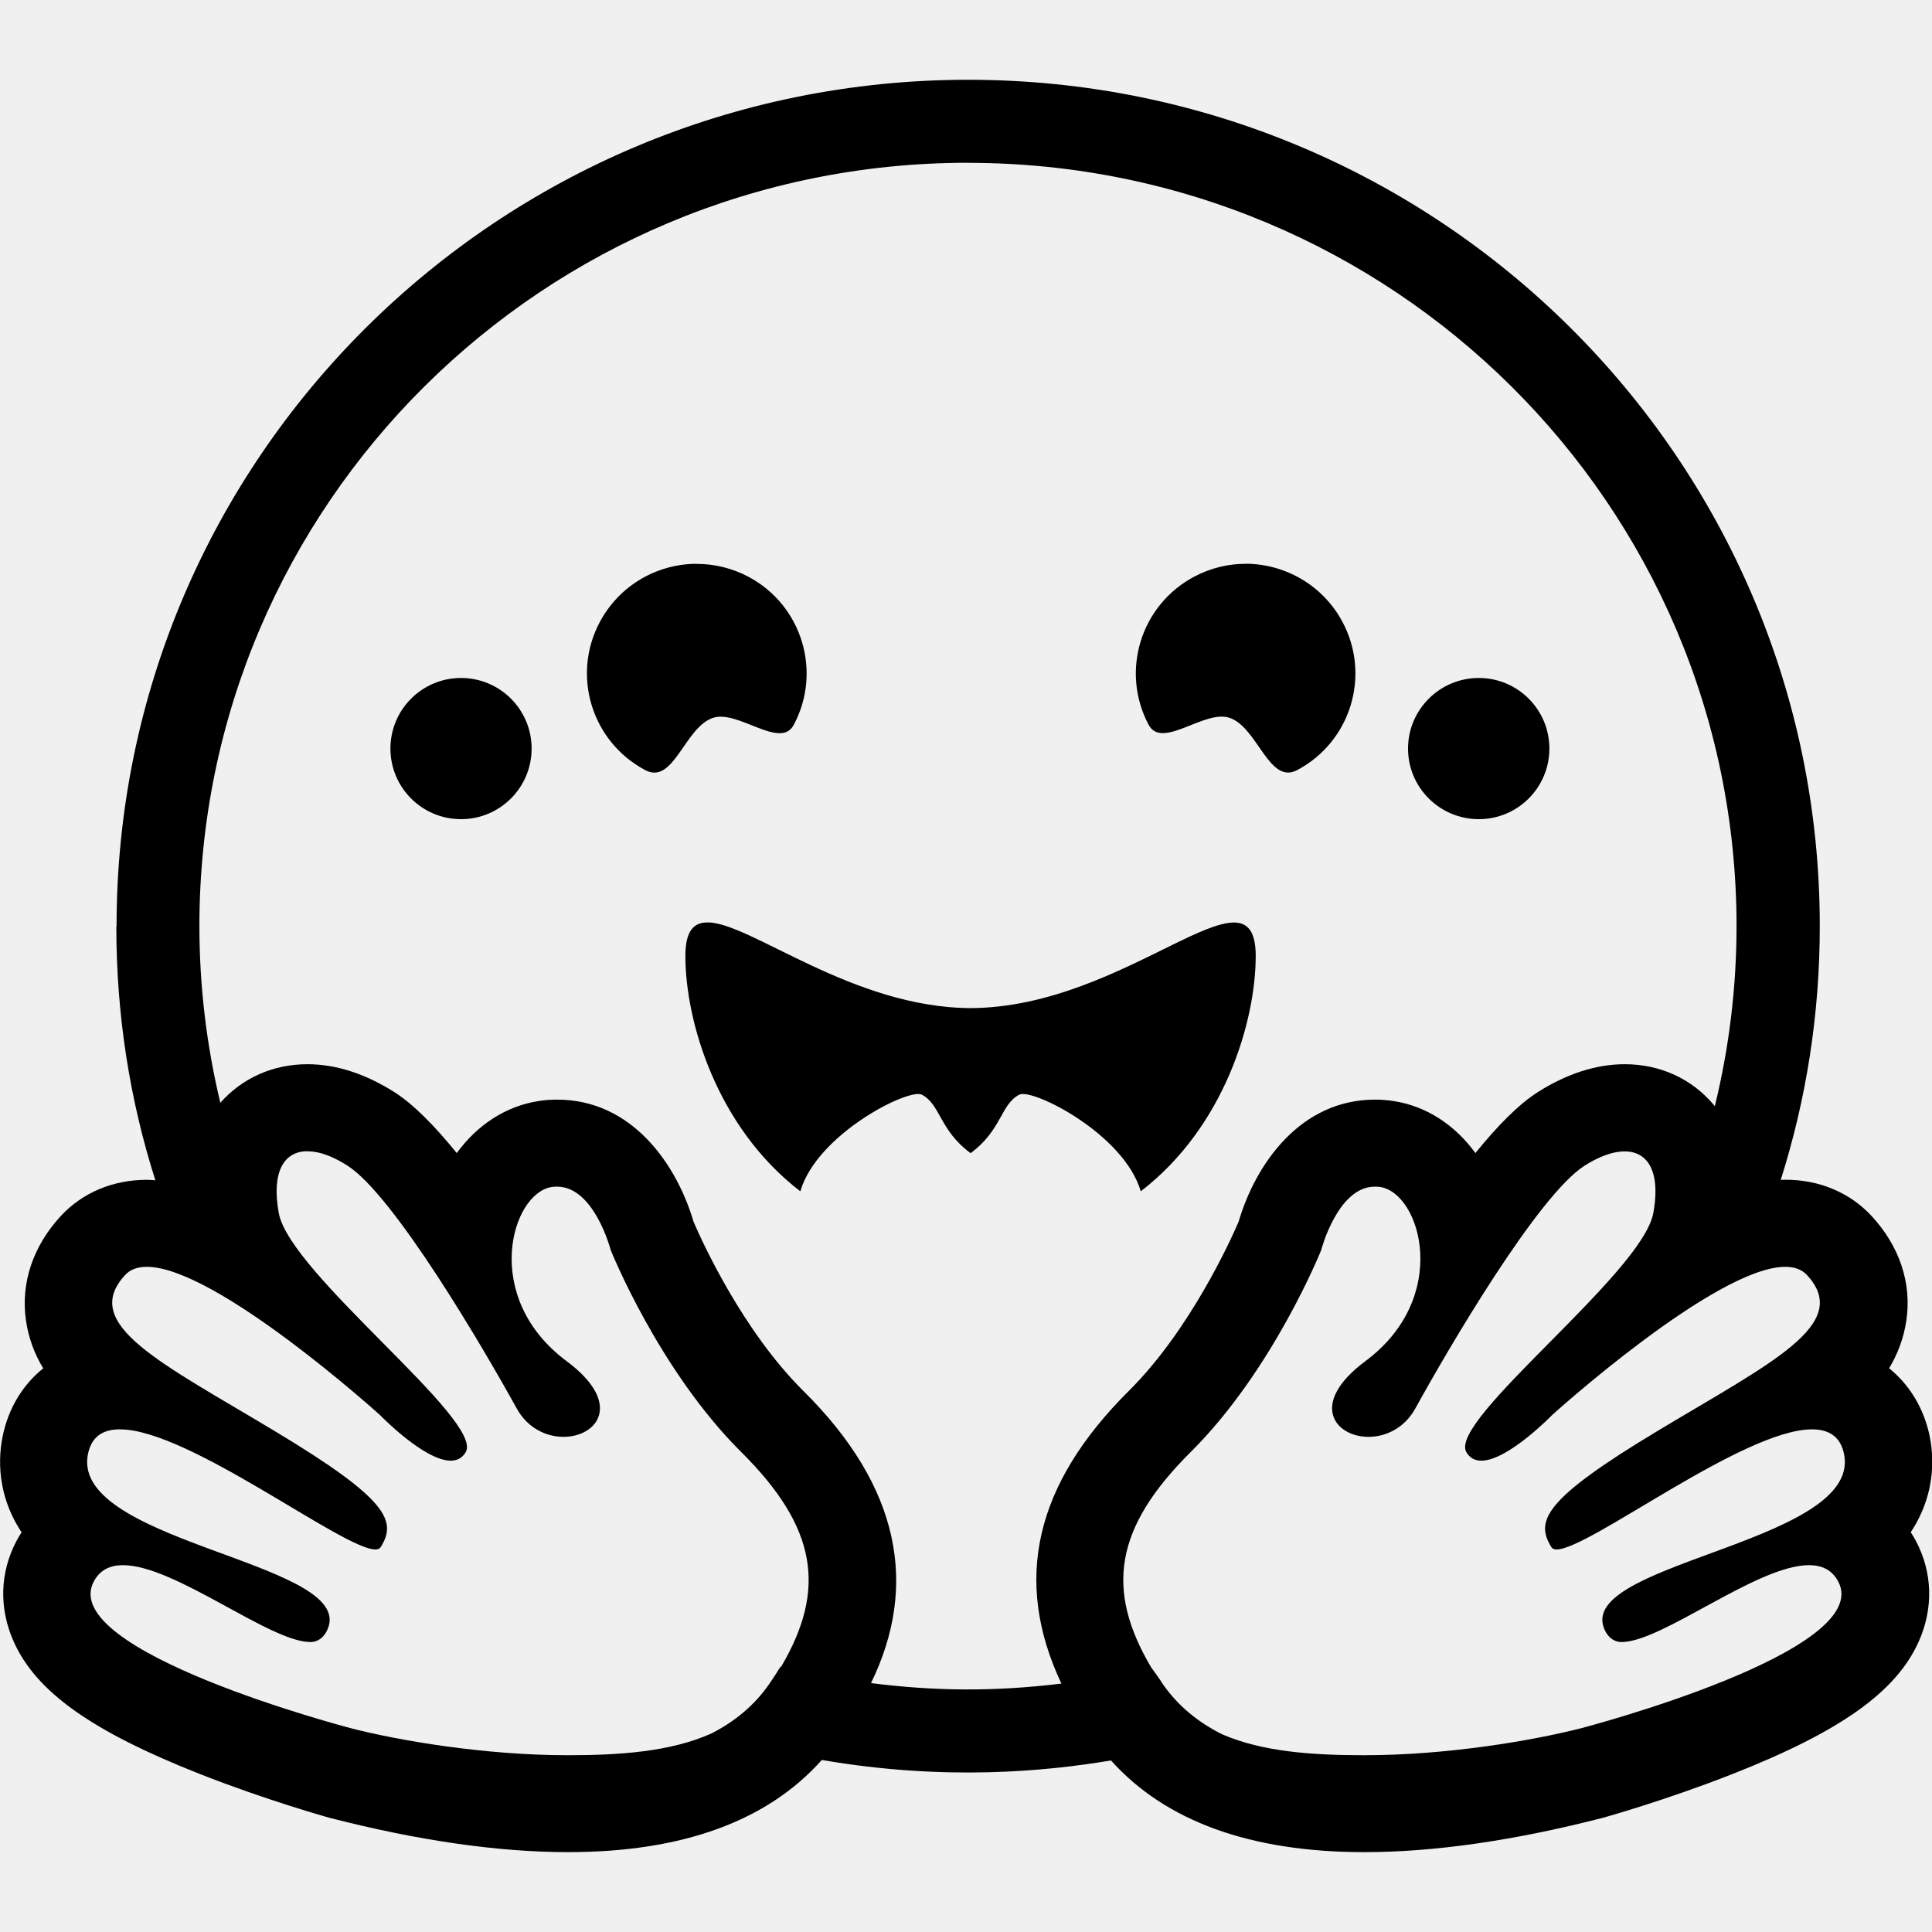
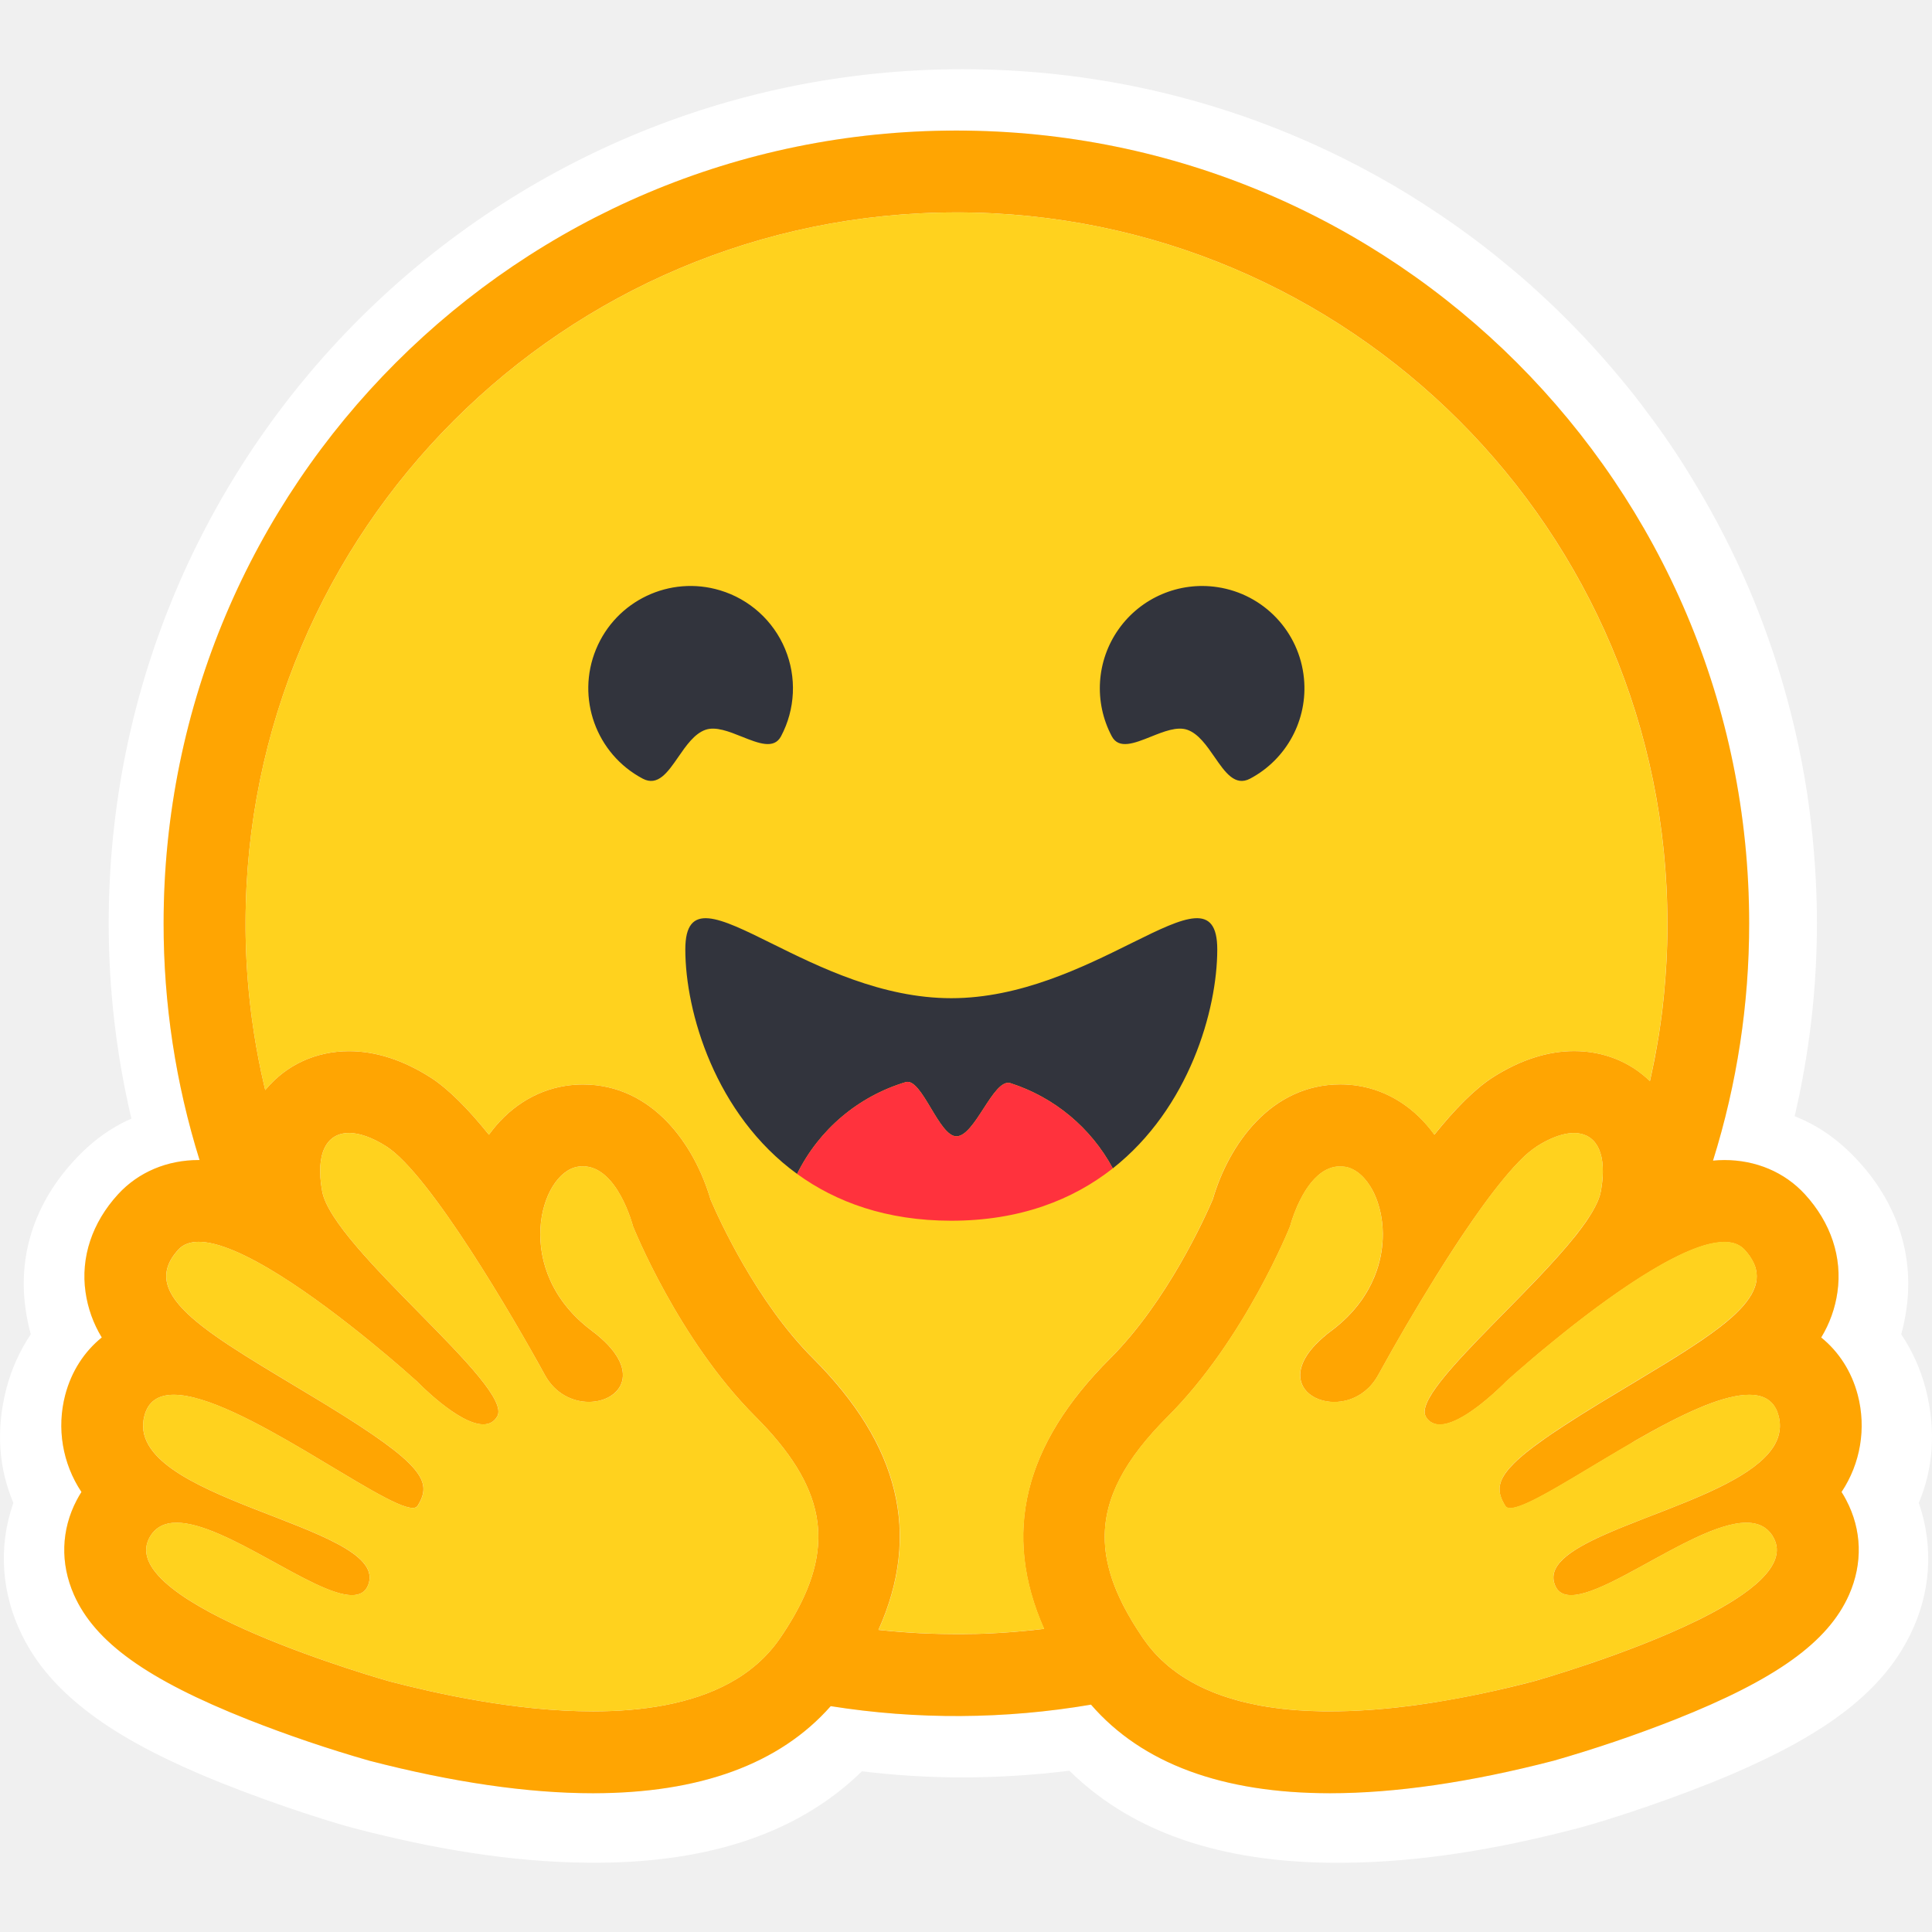
- <svg xmlns="http://www.w3.org/2000/svg" class="brand-icon" aria-hidden="true" focusable="false" fill="currentColor" viewBox="0 0 24 24">
-   <path d="M1.445 11.506c0 1.102.167 2.159.485 3.156-.038-.003-.069-.006-.106-.006-.421 0-.801.16-1.07.451-.345.374-.498.834-.432 1.293a1.576 1.576 0 0 0 .215.598c-.232.186-.402.446-.484.758-.065.245-.131.754.215 1.279a1.455 1.455 0 0 0-.062.105c-.208.392-.221.837-.037 1.25.278.626.97 1.117 2.313 1.647.836.329 1.599.541 1.606.543 1.105.285 2.104.428 2.969.428 1.417 0 2.475-.385 3.152-1.145 1.538.265 2.791.14 3.592.006.677.755 1.733 1.139 3.147 1.139.865 0 1.864-.143 2.969-.428.007-.002.77-.214 1.606-.543 1.343-.529 2.034-1.021 2.313-1.647.184-.413.171-.858-.037-1.25a1.468 1.468 0 0 0-.063-.106c.346-.525.28-1.035.215-1.279-.083-.312-.253-.571-.484-.758.11-.182.183-.379.215-.598.067-.46-.086-.919-.432-1.293-.269-.291-.649-.451-1.07-.451-.021 0-.038.001-.059.002.316-.997.485-2.052.485-3.152 0-5.807-4.736-10.514-10.579-10.514-5.843 0-10.579 4.707-10.579 10.514Zm10.579-9.483c5.273 0 9.548 4.246 9.548 9.483a9.42 9.42 0 0 1-.27 2.236c-.004-.005-.008-.011-.012-.016-.274-.326-.668-.506-1.107-.506-.352 0-.714.116-1.076.344-.24.152-.506.422-.779.76-.253-.349-.608-.583-1.014-.646a1.517 1.517 0 0 0-.234-.018c-.926 0-1.483.799-1.694 1.518-.105.243-.607 1.348-1.361 2.098-1.168 1.16-1.446 2.353-.84 3.638-.843.103-1.584.093-2.365-.006.591-1.212.363-2.439-.843-3.632-.755-.75-1.257-1.855-1.361-2.098-.211-.718-.767-1.518-1.694-1.518-.078 0-.157.005-.234.018-.406.063-.76.297-1.014.646-.274-.338-.539-.608-.779-.76-.362-.228-.724-.344-1.076-.344-.427 0-.809.171-1.082.479a9.421 9.421 0 0 1-.26-2.194c0-5.237 4.275-9.483 9.547-9.483zM8.644 7.004c-.484.004-.95.267-1.193.723-.354.663-.101 1.487.565 1.84.351.186.488-.526.836-.648.311-.11.841.399 1.008.086.354-.663.102-1.487-.562-1.84a1.366 1.366 0 0 0-.652-.16Zm6.84 0c-.22-.002-.443.05-.65.16-.665.353-.918 1.177-.565 1.84.167.313.697-.196 1.008-.086.348.122.487.835.838.648.665-.353.916-1.177.562-1.84-.243-.456-.71-.718-1.193-.723Zm-9.757 1.418a.877.877 0 0 0-.877.877c0 .485.393.877.877.877a.877.877 0 0 0 .877-.877.877.877 0 0 0-.877-.877zm12.643 0c-.484 0-.879.393-.879.877 0 .485.395.877.879.877a.877.877 0 0 0 .877-.877.877.877 0 0 0-.877-.877zM8.793 11.459c-.179-.003-.279.111-.279.416 0 .81.387 2.125 1.428 2.924.207-.712 1.345-1.283 1.508-1.201.232.117.219.442.607.727.388-.285.374-.61.606-.727.163-.082 1.301.489 1.508 1.201 1.04-.799 1.428-2.114 1.428-2.924 0-1.221-1.583.64-3.541.648-1.469-.006-2.727-1.056-3.264-1.065zM4.312 14.477c.579.365 1.696 2.275 2.106 3.018.137.249.371.354.582.354.419 0 .747-.414.039-.94-1.064-.791-.691-2.085-.184-2.164a.43.43 0 0 1 .066-.004c.462 0 .666.789.666.789s.596 1.49 1.621 2.508c.942.936 1.062 1.703.496 2.666-.016-.004-.016.024-.148.215-.185.267-.432.469-.719.615-.506.227-1.14.27-1.783.27-1.037 0-2.102-.182-2.697-.336-.029-.007-3.651-.957-3.192-1.822.077-.145.203-.203.363-.203.646 0 1.823.955 2.328.955.113 0 .196-.086.229-.203.225-.804-3.279-1.052-2.985-2.164.052-.197.193-.276.391-.275.854 0 2.77 1.492 3.172 1.492.031 0 .052-.009.065-.027.201-.323.11-.587-1.309-1.44-1.418-.853-2.432-1.329-1.865-1.942.065-.071.157-.102.27-.102.861 0 2.895 1.84 2.895 1.84s.549.568.881.568c.076 0 .142-.032.185-.105.235-.395-2.186-2.218-2.322-2.971-.093-.51.064-.768.355-.768-.001.008.17-.029.494.176zm16.226.592c-.137.753-2.558 2.576-2.322 2.971.044.074.109.105.185.105.332 0 .881-.568.881-.568s2.034-1.84 2.895-1.84c.112 0 .204.031.27.102.566.613-.447 1.088-1.865 1.942-1.418.853-1.51 1.117-1.309 1.44.012.019.034.027.064.027.402 0 2.318-1.492 3.172-1.492.198-0.0.339.079.391.275.294 1.112-3.209 1.36-2.985 2.164.033.117.116.203.229.203.505 0 1.682-.955 2.328-.955.16 0 .286.058.363.203.459.866-3.162 1.815-3.192 1.822-.596.153-1.661.336-2.697.336-.635 0-1.261-.041-1.764-.26-.295-.147-.549-.352-.738-.625-.041-.068-.103-.148-.143-.205-.573-.968-.455-1.737.49-2.676 1.025-1.018 1.621-2.508 1.621-2.508s.204-.789.666-.789a.432.432 0 0 1 .067.004c.508.08.88 1.373-.184 2.164-.707.526-.38.94.039.94.211 0 .445-.105.582-.353.409-.743 1.526-2.653 2.106-3.018.559-.352.99-.182.85.592z" />
+ <svg xmlns="http://www.w3.org/2000/svg" class="brand-icon" width="1em" height="1em" viewBox="0 0 128 128" aria-hidden="true" focusable="false">
+   <path fill="#fff" d="M127.562 91.939a11.8 11.8 0 0 0-1.6-3.538q.234-.856.352-1.734c.516-3.714-.772-7.115-3.198-9.745c-1.315-1.437-2.724-2.386-4.216-2.969c.98-4.19 1.475-8.48 1.477-12.782c0-1.966-.11-3.892-.297-5.788a66 66 0 0 0-.353-2.834a56.6 56.6 0 0 0-1.896-8.21a57 57 0 0 0-1.898-5.205a57 57 0 0 0-3.754-7.305a51 51 0 0 0-3.05-4.513a43 43 0 0 0-1.68-2.142a56 56 0 0 0-5.614-5.895a44 44 0 0 0-2.06-1.779a51 51 0 0 0-2.129-1.68a60 60 0 0 0-4.513-3.05C84.568 7.568 74.524 4.585 63.79 4.585c-31.256 0-56.588 25.333-56.588 56.587a56.3 56.3 0 0 0 1.504 12.942c-1.342.583-2.629 1.492-3.822 2.806c-2.426 2.63-3.714 6.018-3.199 9.732q.118.886.353 1.748a11.8 11.8 0 0 0-1.6 3.539c-.745 2.834-.5 5.39.448 7.63c-1.03 2.928-.773 6.045.569 8.755c.976 1.98 2.372 3.511 4.094 4.88c2.046 1.627 4.608 3.009 7.698 4.335c3.687 1.573 8.187 3.05 10.233 3.592c5.287 1.368 10.356 2.236 15.493 2.278c7.32.068 13.622-1.653 18.135-6.057c2.217.271 4.449.407 6.682.406a58 58 0 0 0 7.06-.444c4.501 4.432 10.829 6.169 18.175 6.099c5.136-.041 10.205-.909 15.478-2.28c2.06-.541 6.559-2.018 10.247-3.59c3.09-1.329 5.652-2.711 7.712-4.336c1.709-1.369 3.104-2.9 4.08-4.879c1.356-2.71 1.6-5.828.583-8.755c.939-2.24 1.183-4.802.438-7.634zm-5.246 7.44c1.039 1.972 1.105 4.198.19 6.272c-1.39 3.143-4.842 5.62-11.546 8.277c-4.169 1.654-7.986 2.71-8.02 2.72c-5.514 1.43-10.5 2.157-14.817 2.157c-7.149 0-12.468-1.973-15.842-5.869a53.1 53.1 0 0 1-17.244.099c-3.378 3.83-8.667 5.77-15.755 5.77c-4.317 0-9.304-.727-14.818-2.157a88 88 0 0 1-8.02-2.72c-6.703-2.658-10.156-5.132-11.545-8.277c-.916-2.074-.85-4.3.189-6.271q.143-.275.309-.535a7.96 7.96 0 0 1-1.074-6.426c.412-1.568 1.264-2.872 2.422-3.809a7.9 7.9 0 0 1-1.076-2.997c-.333-2.308.434-4.612 2.157-6.492c1.342-1.462 3.24-2.267 5.34-2.267h.056a52.5 52.5 0 0 1-2.381-15.683c0-29.006 23.515-52.523 52.524-52.523c29.01 0 52.525 23.514 52.525 52.523a52.5 52.5 0 0 1-2.399 15.723q.38-.038.747-.038c2.1 0 3.998.805 5.34 2.267c1.723 1.878 2.49 4.184 2.156 6.492a7.9 7.9 0 0 1-1.074 2.997c1.157.937 2.01 2.24 2.421 3.808a7.96 7.96 0 0 1-1.073 6.427q.166.257.308.533z" />
+   <path fill="#ffa502" d="M63.364 8.65c-29.008 0-52.525 23.513-52.525 52.522a52.5 52.5 0 0 0 2.382 15.683h-.056c-2.1 0-3.998.804-5.34 2.266c-1.723 1.878-2.49 4.186-2.157 6.493a7.9 7.9 0 0 0 1.075 2.997c-1.157.936-2.01 2.24-2.422 3.808a7.96 7.96 0 0 0 1.075 6.429q-.165.258-.31.534c-1.037 1.97-1.104 4.198-.188 6.272c1.39 3.142 4.843 5.619 11.547 8.277a88 88 0 0 0 8.018 2.719c5.514 1.43 10.502 2.157 14.819 2.157c7.089 0 12.377-1.94 15.755-5.77c5.715.906 11.54.872 17.245-.1c3.373 3.896 8.692 5.87 15.84 5.87c4.317 0 9.305-.727 14.818-2.157a88 88 0 0 0 8.02-2.72c6.704-2.657 10.157-5.134 11.546-8.276c.916-2.074.85-4.302-.19-6.272a6 6 0 0 0-.309-.534a7.96 7.96 0 0 0 1.074-6.428c-.412-1.568-1.265-2.871-2.421-3.808a7.9 7.9 0 0 0 1.074-2.997c.334-2.308-.433-4.613-2.157-6.493c-1.341-1.462-3.24-2.266-5.34-2.266a8 8 0 0 0-.746.038a52.5 52.5 0 0 0 2.395-15.722c0-29.006-23.516-52.522-52.522-52.522m.007 5.422c26.013 0 47.1 21.088 47.1 47.1v.608q0 .152-.004.304q-.002.125-.007.252q0 .113-.005.222c0 .095-.006.19-.01.286v.007l-.013.33l-.013.289l-.002.07l-.017.306q-.056.99-.15 1.98v.007l-.033.326l-.028.254l-.055.5l-.031.253l-.04.297l-.045.326q-.025.18-.053.361l-.042.286l-.051.323q-.026.16-.056.321l-.056.322a37 37 0 0 1-.31 1.596l-.067.315l-.07.315c-1.326-1.288-3.083-1.99-5.019-1.99c-1.757 0-3.563.581-5.37 1.728c-1.2.762-2.526 2.112-3.891 3.809c-1.265-1.754-3.035-2.92-5.058-3.239a7.5 7.5 0 0 0-1.168-.092c-4.623 0-7.404 4.012-8.456 7.62c-.522 1.218-3.028 6.768-6.795 10.533c-5.736 5.717-7.182 11.608-4.387 17.918l-.264.032l-.453.052q-.357.038-.716.07l-.233.02l-.214.019l-.301.024l-.334.025l-.334.022l-.074.005l-.262.014l-.11.006l-.311.016l-.362.016l-.328.01l-.218.007h-.112l-.204.004h-.108q-.102-.001-.205.004l-.278.004h-.388q-.459 0-.913-.01l-.247-.005q-.105-.001-.208-.006l-.261-.007l-.325-.013l-.292-.013l-.075-.002l-.278-.014l-.231-.015l-.18-.01a53 53 0 0 1-.677-.047l-.235-.02l-.298-.025l-.35-.033a38 38 0 0 1-.582-.058h-.01c2.84-6.336 1.404-12.255-4.336-17.99c-3.764-3.759-6.268-9.31-6.787-10.528c-1.052-3.608-3.835-7.619-8.457-7.619q-.587 0-1.167.093c-2.025.318-3.795 1.483-5.058 3.237c-1.365-1.697-2.69-3.046-3.89-3.808c-1.809-1.147-3.613-1.728-5.372-1.728c-2.194 0-4.155.9-5.523 2.535l-.035.042l-.076-.323l-.004-.015a46 46 0 0 1-.654-3.363q.001-.012-.004-.022a37 37 0 0 1-.147-1.015q-.024-.172-.046-.345l-.041-.345l-.038-.328l-.004-.028a49 49 0 0 1-.13-1.343l-.014-.172l-.022-.294q-.01-.12-.017-.242q-.001-.028-.004-.055a33 33 0 0 1-.057-1.03l-.013-.308l-.002-.092l-.01-.284l-.006-.242c0-.096-.006-.194-.008-.29c-.001-.096-.004-.202-.004-.303c-.002-.102 0-.203-.003-.304q-.002-.152 0-.305c0-26.01 21.087-47.1 47.101-47.1zm31.9 31.85a4.4 4.4 0 0 0-3.718 1.958a4.41 4.41 0 0 0 .546 5.563c.409.41.896.733 1.431.955a4.4 4.4 0 0 0 5.756-2.383a4.4 4.4 0 0 0-.955-4.801a4.4 4.4 0 0 0-3.06-1.292m-62.867.005a4.406 4.406 0 1 0 2.231 8.064a4.406 4.406 0 0 0-2.23-8.064zm-9.28 29.136c.69 0 1.534.294 2.466.885c2.89 1.834 8.47 11.422 10.513 15.153c.685 1.25 1.854 1.778 2.907 1.778c2.09 0 3.724-2.078.192-4.718c-5.31-3.973-3.447-10.466-.913-10.865q.163-.026.327-.026c2.304 0 3.32 3.97 3.32 3.97s2.979 7.482 8.097 12.597c4.644 4.642 5.293 8.45 2.587 13.202a21 21 0 0 1-.934 1.488c-.873 1.278-2.022 2.255-3.355 2.981c-2.548 1.39-5.773 1.875-9.05 1.875c-5.175 0-10.482-1.21-13.456-1.982c-.146-.038-18.23-5.147-15.941-9.495c.385-.731 1.02-1.023 1.818-1.023c3.224 0 9.093 4.8 11.615 4.8c.564 0 .962-.24 1.124-.824c1.076-3.856-16.34-5.478-14.874-11.061c.258-.988.961-1.39 1.948-1.39c4.262 0 13.828 7.496 15.829 7.496q.231 0 .323-.14l.025-.043c.94-1.55.4-2.678-6.033-6.619l-.618-.375c-7.079-4.284-12.047-6.864-9.221-9.94c.325-.355.786-.512 1.346-.512c.664 0 1.467.222 2.352.595c3.74 1.576 8.92 5.876 11.085 7.751q.511.444 1.015.896s2.74 2.85 4.398 2.85c.381 0 .705-.15.925-.522c1.175-1.981-10.916-11.142-11.597-14.923c-.463-2.561.325-3.859 1.78-3.859m81.016.01c.576-.032 1.056.127 1.406.477c.424.424.659 1.128.646 2.106q.001.064-.004.131v.048q-.001.066-.007.134c0 .056-.007.112-.012.168l-.015.147a.2.2 0 0 1-.005.043l-.016.131q.001.02-.005.04l-.025.176a3 3 0 0 1-.026.163l-.015.092a3 3 0 0 1-.063.261a4 4 0 0 1-.176.471q-.145.316-.32.615a14 14 0 0 1-.422.664q-.295.42-.612.825l-.097.123q-.52.646-1.07 1.264l-.117.13q-.235.262-.478.527l-.123.134l-.248.267l-.252.27l-.256.269l-.259.27l-.26.27l-.529.546c-2.52 2.585-5.175 5.16-6.074 6.766a3 3 0 0 0-.163.323c-.128.292-.182.542-.145.744q.018.1.069.188a1 1 0 0 0 .288.33c.185.132.408.2.636.193h.07l.073-.006l.073-.007l.06-.009l.025-.006l.056-.01l.014-.003l.06-.014l.023-.005q.032-.007.065-.017c.022-.006.052-.014.078-.023a3 3 0 0 0 .32-.117q.084-.034.163-.073l.083-.04l.083-.04q.3-.156.582-.337l.082-.055q.042-.026.083-.055l.082-.056l.044-.03l.12-.084c.112-.076.215-.155.32-.235l.01-.008l.167-.13c.228-.18.444-.362.64-.533l.13-.114l.013-.01l.068-.061c.16-.145.303-.278.422-.389l.049-.048l.117-.11l.07-.069l.025-.024l.007-.007l.072-.073l.046-.048l.006-.005l.022-.019l.027-.025l.01-.009l.023-.02l.126-.112l.07-.063l.112-.101l.085-.075l.046-.04l.089-.077l.13-.115l.07-.06c.27-.236.598-.52.976-.84l.155-.13l.255-.216l.262-.217q.514-.428 1.099-.898l.256-.205l.666-.528q.138-.108.278-.214a63 63 0 0 1 2.338-1.733l.24-.167q.25-.173.5-.342l.151-.102q.447-.303.905-.591l.15-.096l.15-.092q.225-.14.448-.274l.149-.09l.297-.171l.291-.168l.058-.033l.231-.126q.144-.078.288-.152l.143-.073l.138-.07l.144-.07a13 13 0 0 1 1.215-.525l.255-.09q.114-.038.222-.071l.024-.007q.058-.02.115-.034l.011-.003a5 5 0 0 1 .237-.062h.005a5 5 0 0 1 .67-.114a3 3 0 0 1 .312-.014h.052q.104 0 .203.01c.03 0 .061.007.09.01h.013a2 2 0 0 1 .177.033h.01a1.6 1.6 0 0 1 .532.225q.101.065.19.148l.016.016l.032.03l.03.034c.25.261.457.562.612.89l.024.055a2.06 2.06 0 0 1 .026 1.587a3 3 0 0 1-.21.444a5 5 0 0 1-.684.902l-.055.06a9 9 0 0 1-.259.26q-.06.06-.123.117l-.127.118l-.067.06a14 14 0 0 1-.799.657q-.546.416-1.113.805a62 62 0 0 1-2.422 1.557c-1.222.752-2.577 1.556-4.022 2.43l-.374.227q-.615.375-1.16.716l-.184.116l-.347.222q-.345.221-.688.444l-.185.123q-.135.087-.269.177l-.087.056l-.269.18l-.143.098l-.166.116l-.154.107q-.39.275-.723.525l-.083.063q-.196.148-.388.302q-.288.232-.524.445l-.078.07q-.066.06-.128.121l-.085.083l-.04.04q-.135.133-.26.274l-.041.047a4 4 0 0 0-.24.306l-.032.044a3 3 0 0 0-.184.31l-.03.062l-.02.047l-.013.031l-.01.028l-.015.038a1.6 1.6 0 0 0-.08.325l-.005.039l-.005.035v.197q-.001.022.005.048l.003.03q.001.025.007.05l.01.068v.003l.015.065l.018.068q.019.067.043.133l.029.076l.007.016l.022.05l.032.069q.05.106.109.209l.041.07l.043.072l.025.034l.013.013l.016.015l.016.012a.3.3 0 0 0 .077.04q.02.007.043.012c.359.08 1.096-.216 2.076-.733l.175-.094l.298-.162l.146-.08c.104-.056.209-.119.317-.18l.198-.112c1.294-.745 2.84-1.702 4.439-2.636q.225-.133.45-.262l.302-.193q.526-.302 1.056-.595a50 50 0 0 1 1.348-.715l.296-.15q.294-.145.583-.284a25 25 0 0 1 1.127-.502l.209-.085l.024-.01c1.103-.437 2.104-.706 2.914-.706q.263-.003.521.042h.005q.083.016.158.034h.01q.199.051.383.144q.257.133.454.347q.09.099.159.213q.131.202.205.43q.029.088.054.178c.132.47.12.97-.036 1.433l-.02.056a3 3 0 0 1-.314.618a4 4 0 0 1-.34.441c-.03.033-.057.065-.09.096q-.066.073-.137.142c-.836.83-2.11 1.556-3.553 2.223l-.496.222l-.168.074q-.164.075-.338.146a16 16 0 0 1-.343.144l-.347.143c-.81.334-1.641.651-2.452.965l-.347.135l-.342.135q-.343.133-.675.267l-.33.132l-.324.132l-.16.068l-.314.133c-2.384 1.023-4.1 2.063-3.74 3.355q.016.055.034.105q.049.144.131.272a1 1 0 0 0 .112.141c.424.44 1.195.372 2.168.022q.206-.075.408-.158l.084-.034c.222-.094.458-.2.699-.314q.09-.042.182-.089c1.19-.582 2.537-1.364 3.875-2.077a35 35 0 0 1 1.627-.824c1.267-.596 2.458-1.018 3.415-1.018c.45 0 .846.092 1.176.303l.055.037a1.8 1.8 0 0 1 .586.682c.473.898.077 1.828-.85 2.74c-.889.875-2.272 1.734-3.844 2.528q-.175.089-.353.176c-4.68 2.298-10.808 4.029-10.893 4.05a70 70 0 0 1-6.6 1.395l-.39.06l-.064.01a41 41 0 0 1-1.794.237l-.056.007a43 43 0 0 1-3.33.252h-.016q-.604.02-1.207.02h-.465a29 29 0 0 1-1.839-.082q-.022.001-.044-.004a25 25 0 0 1-1.78-.21l-.45-.075l-.205-.039l-.015-.004a16 16 0 0 1-.644-.136q-.187-.04-.371-.088l-.074-.019l-.18-.047l-.033-.009l-.191-.056l-.21-.062l-.023-.006l-.181-.056l-.204-.065l-.168-.056l-.121-.042a13 13 0 0 1-.352-.129l-.11-.044l-.093-.036q-.263-.106-.524-.222l-.116-.056l-.019-.01l-.123-.055l-.237-.119l-.025-.012l-.114-.06a10 10 0 0 1-.597-.34l-.108-.065l-.16-.102l-.138-.092l-.15-.103l-.089-.064a7 7 0 0 1-.278-.208l-.145-.112l-.171-.14a4 4 0 0 1-.141-.122l-.004-.004a8 8 0 0 1-.292-.268l-.007-.005l-.145-.145q-.073-.072-.145-.146l-.14-.15l-.132-.149l-.014-.017a8 8 0 0 1-.382-.475a11 11 0 0 1-.247-.342l-.076-.114q-.154-.224-.298-.453q-.109-.165-.211-.332l-.129-.212l-.017-.028a15 15 0 0 1-.182-.314c-.02-.038-.045-.077-.067-.116l-.035-.062l-.022-.04l-.122-.226l-.056-.1l-.055-.107l-.056-.106q-.21-.42-.396-.85l-.044-.106l-.084-.208q-.022-.05-.04-.1a10.4 10.4 0 0 1-.482-1.64l-.02-.102a7 7 0 0 1-.078-.501l-.012-.098l-.011-.101a7 7 0 0 1-.03-.397l-.005-.098l-.005-.198c-.035-2.656 1.31-5.209 4.182-8.08c5.118-5.114 8.097-12.596 8.097-12.596s.08-.314.247-.766q.034-.094.075-.195q.145-.38.327-.744l.025-.046q.154-.31.337-.604q.042-.067.089-.136a6 6 0 0 1 .289-.394q.084-.105.176-.204q.035-.04.072-.077c.297-.306.635-.556 1.019-.689l.048-.016l.099-.03q.056-.015.114-.027l.018-.004q.12-.024.245-.032h.007l.132-.004a3 3 0 0 1 .328.026c.46.073.9.348 1.277.772q.216.242.385.52q.113.178.213.378c.026.055.051.105.076.16q.097.21.174.43q.181.513.273 1.051a7 7 0 0 1 .093 1.464a7.4 7.4 0 0 1-.489 2.357q-.04.104-.084.208a7 7 0 0 1-.347.722q-.057.103-.116.205q-.15.255-.324.508l-.07.1q-.413.576-.915 1.075a9.6 9.6 0 0 1-1.056.912a8.6 8.6 0 0 0-1.05.918c-.934.98-1.152 1.846-.942 2.502q.051.155.131.297q.095.162.222.299l.033.034l.034.033q.051.048.107.095l.038.03q.135.105.285.187l.088.046a2.5 2.5 0 0 0 .43.165l.04.01l.056.015l.049.011l.052.011l.05.011l.05.009q.054.01.111.016l.035.005l.065.007l.04.005l.065.005h.038l.069.003h.215l.06-.003l.072-.005l.086-.009l.082-.008c.018 0 .037-.007.056-.01a3 3 0 0 0 .724-.195l.1-.043a3 3 0 0 0 .48-.261a3.3 3.3 0 0 0 .488-.396q.023-.02.043-.04l.082-.087q.3-.33.513-.719a142 142 0 0 1 3.822-6.534l.183-.292l.185-.294q.138-.222.278-.44l.093-.145q.464-.728.943-1.445l.191-.283c.38-.563.759-1.111 1.135-1.632l.187-.259q.614-.845 1.277-1.653l.175-.21c.029-.035.055-.07.087-.103l.172-.2q.042-.049.087-.098l.166-.188l.084-.09q.125-.135.246-.26l.16-.163a6.5 6.5 0 0 1 1.038-.862l.088-.056a3 3 0 0 1 .257-.155c.735-.417 1.406-.64 1.981-.673z" />
+   <path fill="#ffd21e" fill-rule="evenodd" d="M110.464 61.476v-.305c0-26.012-21.08-47.098-47.094-47.098c-26.013 0-47.1 21.088-47.1 47.098v.102a4 4 0 0 0 0 .203q.005.153.003.304l.003.224l.002.08q0 .056.002.111l.003.178l.007.242l.01.284l.003.093l.012.294v.014l.017.344v.009l.02.352l.021.324l.001.02l.019.278l.002.025l.02.268l.002.017l.013.155q.055.672.13 1.343l.003.028l.038.329l.042.345l.03.234l.015.11q.05.381.108.759l.002.017l.037.238q.266 1.706.659 3.388l.003.013l.02.084l.056.24l.035-.042c1.367-1.635 3.329-2.536 5.523-2.536c1.759 0 3.563.582 5.372 1.728c1.2.762 2.526 2.112 3.89 3.809c1.263-1.754 3.033-2.92 5.058-3.238q.58-.09 1.167-.092c4.622 0 7.405 4.01 8.457 7.618c.52 1.219 3.023 6.77 6.8 10.525c5.74 5.735 7.176 11.652 4.335 17.988h.01q.29.033.583.06l.35.032l.04.004l.257.022l.236.018q.337.027.677.048l.18.01l.142.01l.088.005l.278.014l.076.003l.291.013l.325.013l.26.007h.043q.084.005.166.005l.06.002q.55.014 1.1.012h.388l.278-.003q.102-.004.205-.003h.109l.093-.002l.111-.002h.111l.218-.006l.329-.011l.36-.016l.311-.015l.112-.007l.165-.009l.097-.006l.073-.005l.334-.021l.333-.025l.303-.024l.212-.018l.234-.02q.585-.054 1.168-.123l.266-.032c-2.796-6.31-1.349-12.201 4.367-17.913c3.768-3.765 6.272-9.316 6.794-10.535c1.052-3.607 3.834-7.618 8.457-7.618q.587 0 1.168.092c2.022.318 3.793 1.484 5.057 3.238c1.366-1.697 2.691-3.047 3.891-3.809c1.808-1.146 3.614-1.728 5.371-1.728c1.937 0 3.692.703 5.018 1.99l.07-.315l.068-.314l.072-.345a61 61 0 0 0 .238-1.252l.02-.116l.036-.205q.03-.16.056-.322l.007-.041l.044-.282l.043-.285v-.002q.048-.316.09-.633l.007-.052l.039-.297l.032-.253l.055-.5l.022-.2l.006-.055l.033-.325v-.009l.024-.258a51 51 0 0 0 .126-1.72v-.004l.017-.305l.004-.068q.015-.31.025-.619v-.008l.003-.08q.005-.102.006-.205l.001-.027q.004-.097.005-.195l.002-.056l.004-.195l.001-.056l.004-.248zm-58.776 47.051c3.73-5.47 3.466-9.575-1.652-14.69C44.918 88.72 41.94 81.24 41.94 81.24s-1.112-4.345-3.648-3.946c-2.535.4-4.395 6.892.914 10.866c5.309 3.975-1.056 6.67-3.1 2.94s-7.623-13.318-10.515-15.152s-4.927-.806-4.245 2.974c.339 1.876 3.489 5.079 6.431 8.07c2.986 3.036 5.759 5.855 5.166 6.852c-1.177 1.981-5.32-2.327-5.32-2.327s-12.975-11.807-15.799-8.73c-2.604 2.836 1.412 5.247 7.6 8.962l1.622.977c7.08 4.286 7.63 5.417 6.625 7.038c-.37.6-2.74-.823-5.655-2.573c-4.97-2.984-11.521-6.917-12.446-3.396c-.8 3.047 4.02 4.914 8.391 6.607c3.642 1.411 6.973 2.701 6.483 4.453c-.508 1.816-3.26.301-6.27-1.354c-3.377-1.86-7.078-3.895-8.29-1.598c-2.288 4.345 15.793 9.459 15.942 9.497c5.842 1.515 20.678 4.726 25.863-2.874zm24.03 0c-3.73-5.47-3.465-9.575 1.653-14.69s8.097-12.596 8.097-12.596s1.111-4.345 3.647-3.946c2.536.4 4.396 6.892-.913 10.866c-5.31 3.975 1.056 6.67 3.1 2.94s7.619-13.318 10.511-15.152c2.893-1.834 4.928-.806 4.246 2.974c-.338 1.876-3.489 5.079-6.431 8.071c-2.986 3.036-5.758 5.854-5.166 6.851c1.176 1.981 5.323-2.33 5.323-2.33s12.974-11.806 15.799-8.729c2.603 2.835-1.412 5.247-7.6 8.963q-.812.487-1.622.977c-7.08 4.285-7.63 5.416-6.626 7.037c.371.6 2.741-.824 5.655-2.573c4.97-2.983 11.522-6.917 12.447-3.396c.801 3.047-4.02 4.914-8.391 6.608c-3.642 1.41-6.974 2.7-6.484 4.452c.507 1.815 3.26.3 6.267-1.355c3.378-1.859 7.08-3.896 8.29-1.596c2.29 4.346-15.794 9.456-15.94 9.493c-5.842 1.52-20.679 4.73-25.862-2.869" clip-rule="evenodd" />
+   <path fill="#32343d" fill-rule="evenodd" d="M78.667 48.352c.734.26 1.28 1.05 1.8 1.803c.702 1.016 1.356 1.963 2.36 1.43a6.775 6.775 0 0 0 3.564-6.633a6.77 6.77 0 0 0-5.737-6.053a6.777 6.777 0 0 0-6.994 9.883c.465.875 1.497.462 2.586.027c.853-.342 1.743-.697 2.42-.457zm-31.93 0c-.734.26-1.28 1.05-1.8 1.803c-.702 1.017-1.357 1.963-2.36 1.43a6.776 6.776 0 0 1 5.136-12.472a6.78 6.78 0 0 1 4.031 9.67c-.465.874-1.497.461-2.586.026c-.854-.342-1.742-.697-2.42-.457zm26.99 29.055c5.06-3.987 6.92-10.496 6.92-14.506c0-3.17-2.133-2.172-5.547-.482l-.192.095c-3.134 1.552-7.305 3.619-11.884 3.619s-8.752-2.067-11.884-3.62c-3.525-1.745-5.736-2.84-5.736.388c0 4.137 1.978 10.93 7.406 14.875a11.8 11.8 0 0 1 7.194-6.082c.542-.161 1.1.772 1.671 1.727c.551.92 1.115 1.863 1.688 1.863c.61 0 1.21-.928 1.797-1.835c.612-.947 1.21-1.87 1.787-1.686a11.8 11.8 0 0 1 6.78 5.644" clip-rule="evenodd" />
+   <path fill="#ff323d" d="M73.726 77.406c-2.636 2.077-6.14 3.47-10.702 3.47c-4.286 0-7.638-1.23-10.214-3.1a11.78 11.78 0 0 1 7.194-6.082c1.064-.318 2.192 3.59 3.359 3.59c1.25 0 2.453-3.882 3.584-3.521a11.8 11.8 0 0 1 6.779 5.643" />
</svg>
